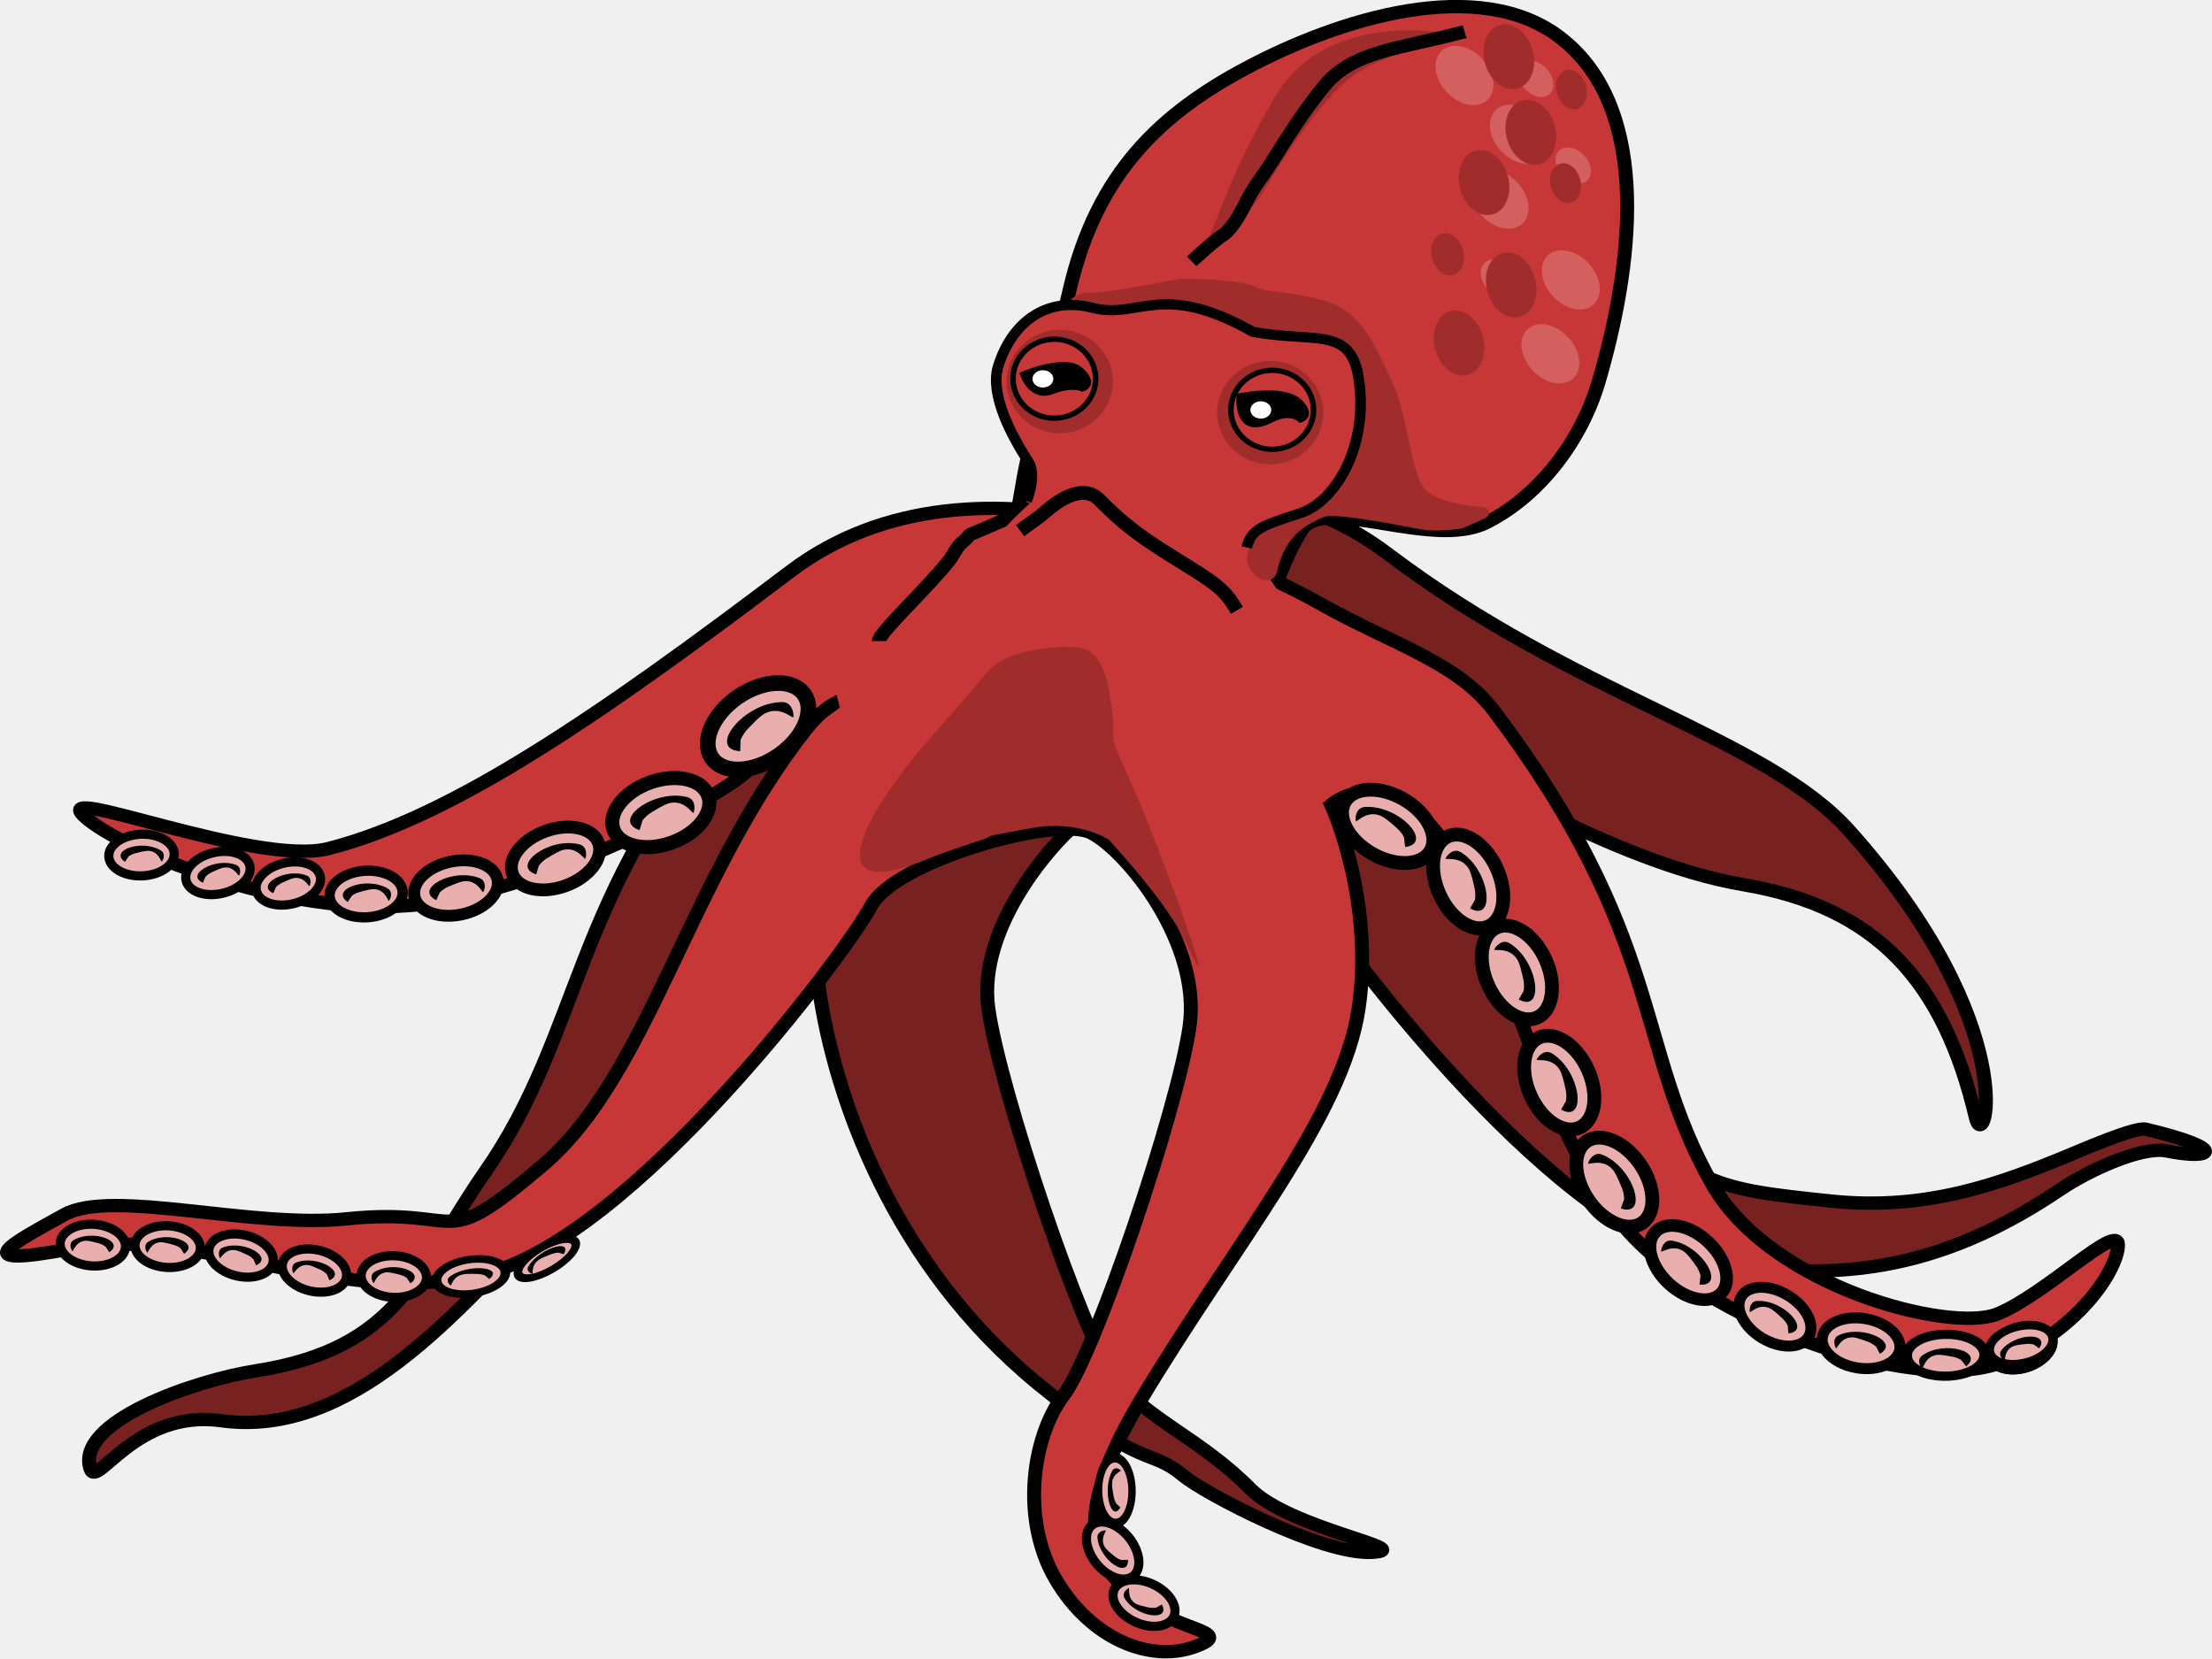
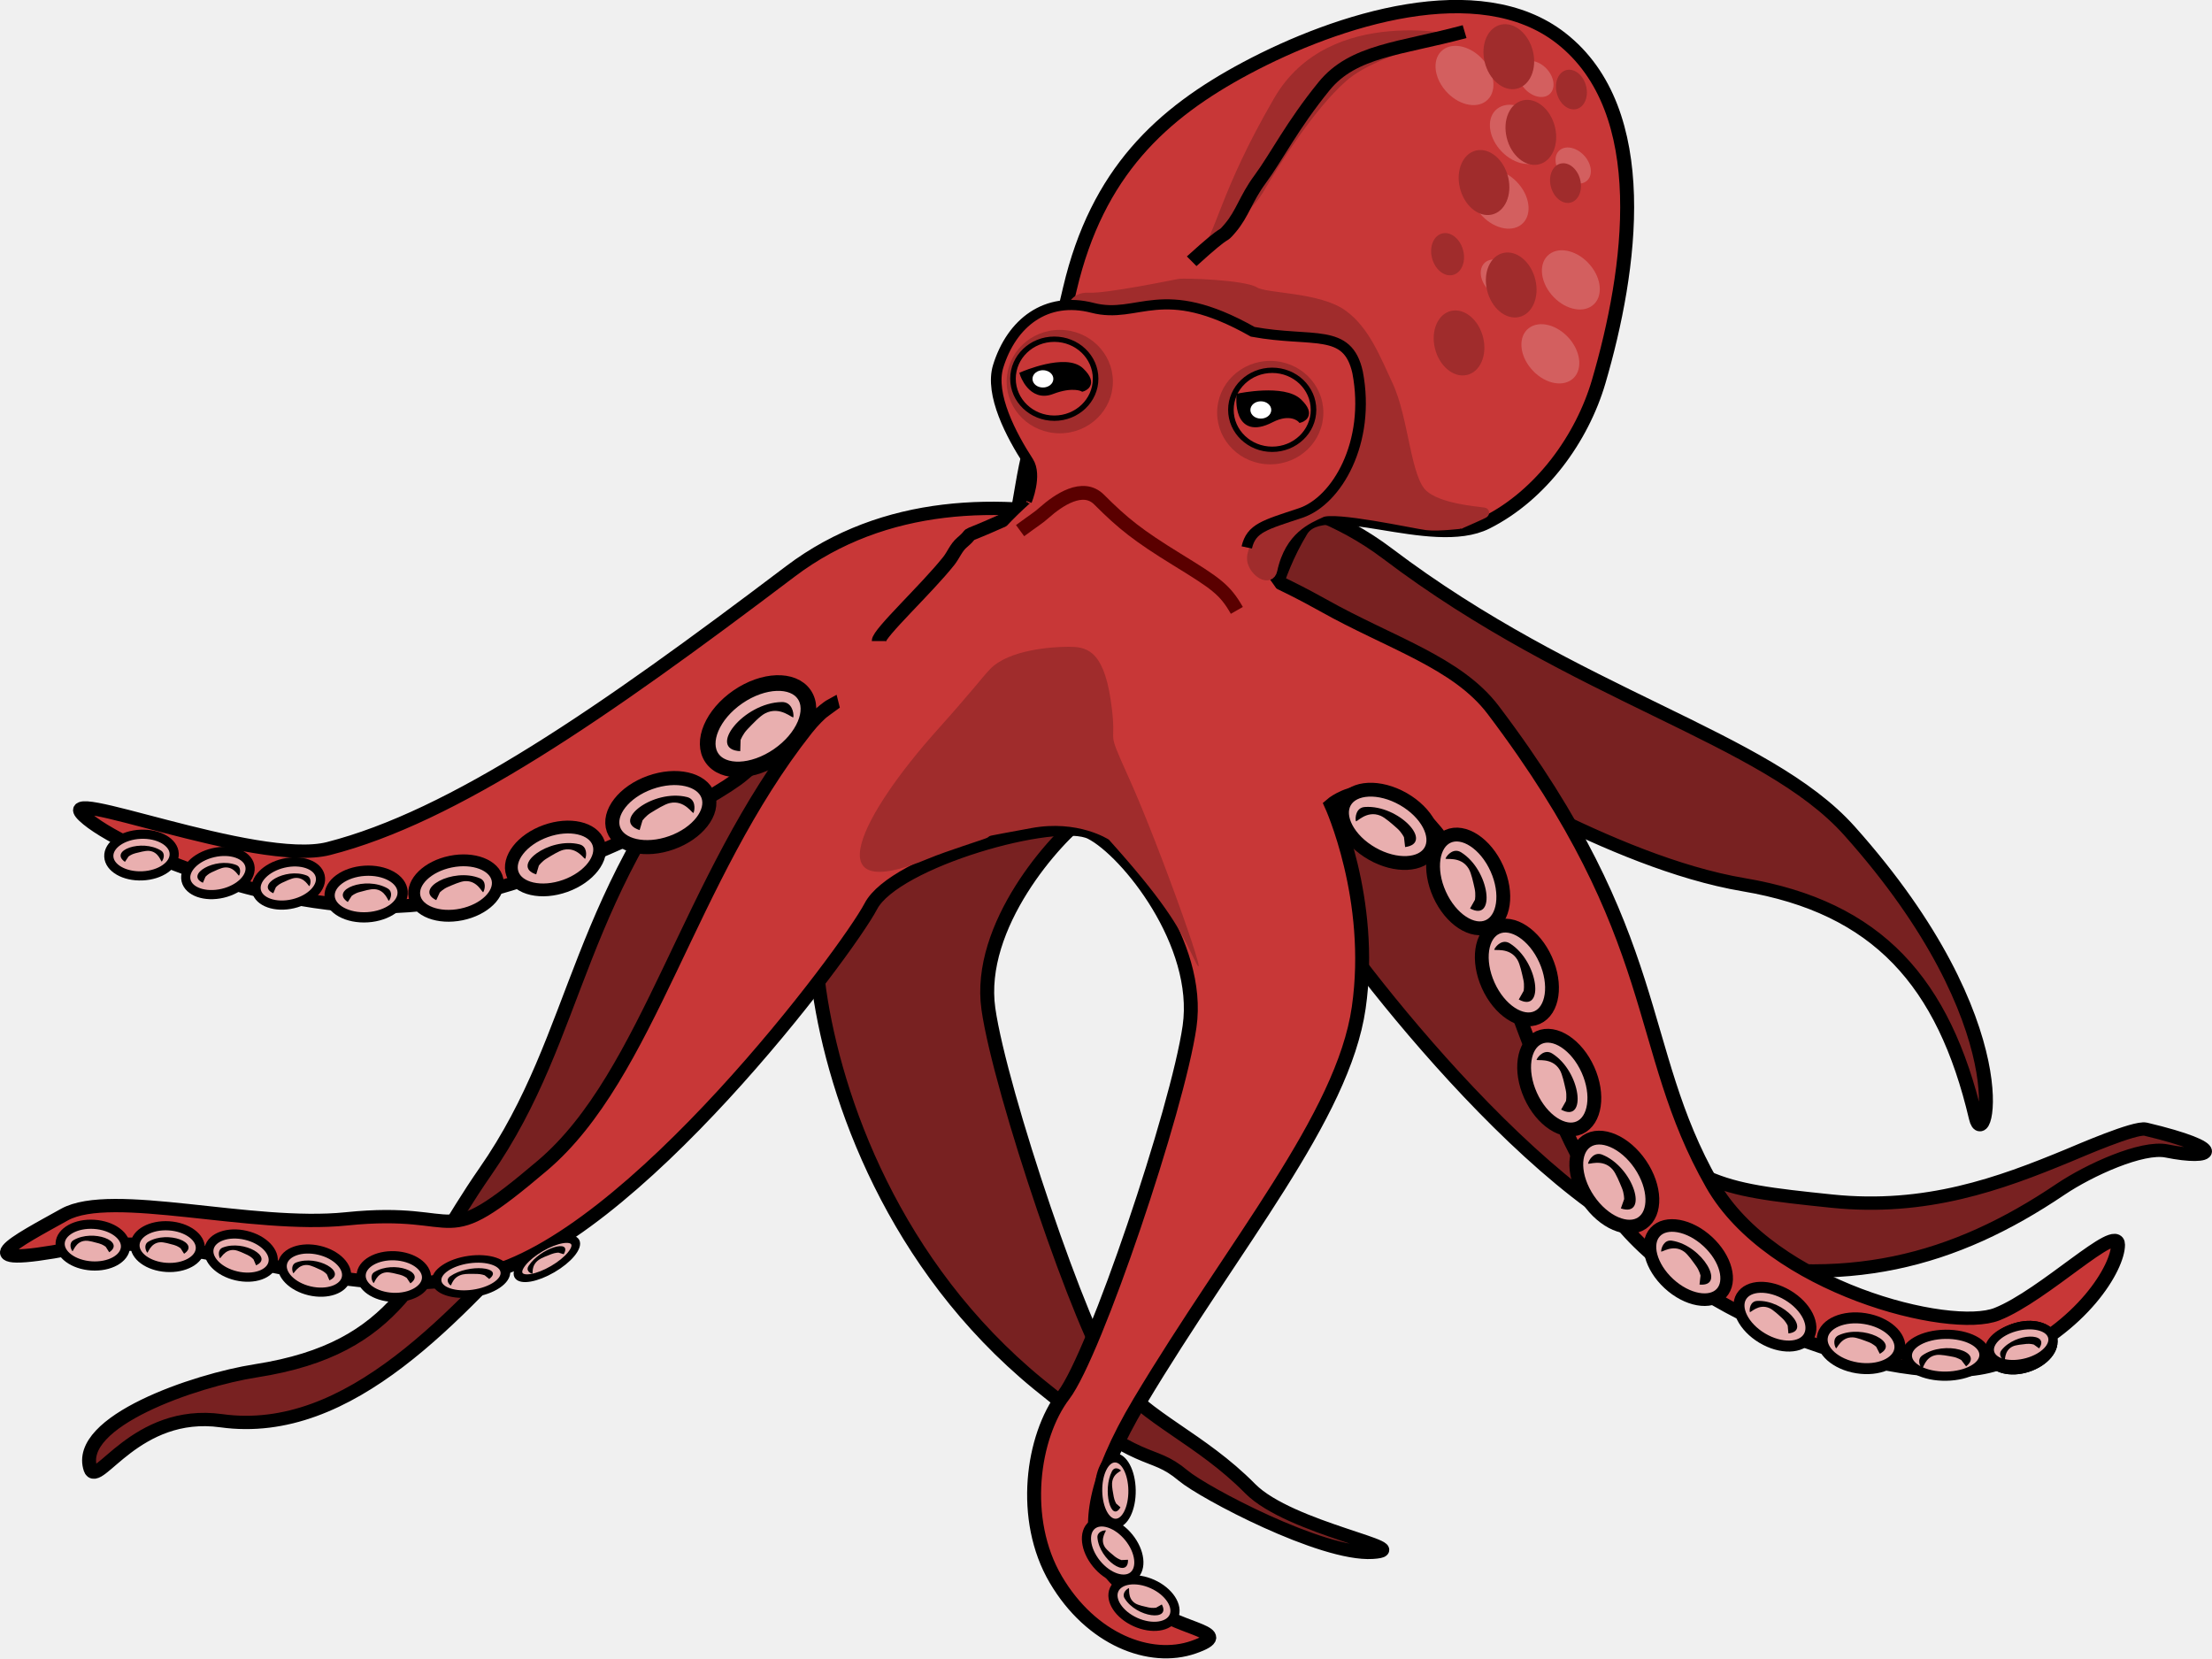
<svg xmlns="http://www.w3.org/2000/svg" id="svg2" viewBox="0 0 640.08 479.93" version="1.1">
  <g id="layer2" transform="translate(161.62 -1526.9)">
    <g id="g4807">
      <g id="g4962">
        <g id="g4649">
          <g id="g4143" transform="matrix(.40338 0 0 .38564 -96.429 1232.9)">
            <path id="path3982-5" d="m809.98 1274.5s-43.679-50.174-17.027-17.623c88.931 108.61 112.89 259.65 189.09 327.38 76.201 67.734 82.554 69.871 170.24 79.365 67.864 7.348 120.85-13.014 169.84-34.209 7.636-3.304 47.845-21.648 55.446-19.757 60.078 14.95 48.478 23.426 15.121 16.348-17.623-3.74-55.489 14.195-76.211 28.809-76.22 53.752-153.81 76.2-261.06 50.8s-262.47-242.71-279.4-276.58c-16.933-33.867-135.47-71.967-158.05-55.034-22.578 16.934-79.023 83.256-70.556 145.35 8.467 62.089 67.734 245.53 90.312 276.58 22.578 31.045 61.889 45.725 97.443 83.41 28.482 30.189 120.78 45.643 87.813 47.807-36.224 2.377-121.12-44.668-135.7-57.443-24.65-21.602-26.432-2.225-104.14-68.873-103.63-88.876-145.79-213.75-157.08-295.59-11.289-81.845 33.725-152.4 33.725-152.4s-36.689-33.867-79.023 25.4-84.525 222.96-149.44 296.34c-64.912 73.378-141.82 167.26-234.19 153.83-61.253-8.904-89.11 50.958-93.819 36.239-11.386-35.596 74.868-66.551 118.65-73.696 104.37-17.032 115.61-75.867 164.46-149.27 70.06-105.29 62.263-208.72 177.03-345.88 40.409-48.292 42.015-56.327 87.998-92.532 43.734-34.434 246.95-132.65 382.41-25.4 135.47 107.25 270.97 137.41 331.19 207.88 125.18 146.5 97.256 244.4 90.737 215.46-22.952-101.92-70.556-158.05-166.51-174.98-95.956-16.934-208.47-94.223-231.42-101.6-32.556-10.462-13.33 5.076-30.325-22.514-5.29-8.587-17.56-27.596-17.56-27.596z" style="stroke:#000000;stroke-width:10;fill:#782121" />
            <path id="path3914" d="m560.48 1251.9c-4.163-41.825 4.607-84.092 11.289-125.59 5.913-36.722 17.073-72.405 25.4-108.66 2.956-12.87 4.699-20.72 8.721-38.643 19.638-87.512 65.789-131.67 126.4-165.5 66.049-36.864 167.13-70.308 225.8-22.561 67.004 54.534 50.44 174.56 27.136 257.75-11.963 42.707-41.365 85.23-80.642 105.83-39.263 20.592-116.93-21.508-132.86 6.17-20.341 35.334-22.589 63.799-30.732 84.212-32.79 82.206-29.72 80.128-60.466 107.36-18.315 16.223-44.698 35.998-67.834 28.039-18.923-6.509-21.801-33.796-29.634-52.211-10.369-24.378-19.954-49.839-22.578-76.2z" style="stroke:#000000;stroke-width:10;fill:#c83737" />
            <path id="path3982" d="m435.22 1291.3s-8.266 4.642-18.453 18.128c-84.611 112.01-112.89 259.65-189.09 327.38-76.2 67.734-53.141 30.653-140.83 40.147-67.864 7.347-168.42-22.92-202.29-3.165-33.867 19.756-75.191 41.445 5.644 25.4 91.482-18.158 186.27 45.156 293.51 19.756 107.25-25.4 262.47-242.71 279.4-276.58 16.933-33.867 133.13-68.298 158.05-55.034 25.782 13.729 79.165 83.113 70.556 145.35-8.587 62.073-67.734 245.53-90.312 276.58-22.578 31.045-31.045 93.134-5.644 138.29s67.734 62.089 98.778 50.8c31.045-11.289-9.394-12.641-29.149-29.575-19.756-16.933-77.127-36.08-9.394-154.61 67.734-118.53 145.79-213.75 157.08-295.59 11.289-81.845-19.756-152.4-19.756-152.4s36.689-33.867 79.023 25.4 70.556 222.96 135.47 296.34c64.912 73.378 211.67 121.36 268.11 95.956 56.445-25.4 81.845-70.556 81.845-87.49 0-16.933-52.855 37.917-86.722 52.028s-162.2-19.951-204.37-97.384c-56.445-103.66-33.065-184.3-157.08-355.86-25.826-35.728-73.946-50.34-121.92-78.563-47.978-28.222-246.95-132.65-382.41-25.4-135.47 107.25-241.64 183.93-331.19 207.88-51.802 13.854-200.8-49.832-175.4-24.432s155.22 81.845 251.18 64.912c95.956-16.934 203.13-79.375 221.02-95.534 49.021-44.26 13.33 5.076 30.325-22.514 5.289-8.587 34.025-30.196 34.025-30.196z" style="stroke:#000000;stroke-width:10;fill:#c83737" />
            <path id="path3986" d="m468.75 1243.4c0-5.941 34.486-39.311 50.257-60.137 3.347-4.42 5.258-10.033 9.394-13.726 13.857-12.372-11.337 3.213 49.247-26.085" style="stroke:#000000;stroke-width:10;fill:#c83737" />
            <path id="path3988" d="m776.04 1253.5c0 36.239-111.85 88.195-148.87 88.195-37.019 0-98.073-91.467-98.073-127.71 0-36.239 77.988-112.18 115.01-112.18 37.019 0 131.94 115.46 131.94 151.7z" style="fill:#c83737" />
            <path id="path4569" style="stroke:#a02c2c;stroke-width:3;fill:#a02c2c" d="m309.91 90.815s0.153-4.902 5.209-4.596c5.055 0.306 24.358-3.677 26.043-3.983 1.685-0.306 18.69 0.306 21.907 2.298 3.217 1.992 18.335 1.456 25.43 6.587 6.497 4.698 9.593 12.974 13.022 20.222 4.772 10.087 5.055 27.269 10.264 31.864 4.605 4.063 14.962 4.785 17.614 5.182 0.347 0.052-7.203 3.279-7.043 3.243 1.379-0.306-5.821 0.766-9.498 0.306-3.677-0.46-26.503-5.515-30.486-3.677s-11.678 4.857-14.247 16.698c-0.721 3.324-4.902 0.613-5.668-2.451-0.766-3.064 2.757-6.434 2.145-8.579-0.876-3.065 18.69-21.141 19.762-29.26 1.072-8.119-0.613-18.996-10.724-21.907-10.111-2.911-52.392-8.885-52.392-8.885l-11.34-2.755z" transform="matrix(2.479 0 0 2.5931 -161.6 762.3)" />
            <path id="path4567" style="stroke:#000000;stroke-width:7.606;fill:#c83737" d="m574.86 1138.3s7.598-19.278 1.147-29.669c-11.932-19.216-27.83-50.305-21.556-71.454 9.668-32.584 34.373-52.808 67.672-43.82 33.299 8.989 49.223-20.921 114.94 17.977 43.246 8.295 67.978-3.434 75.192 30.337 9.668 52.808-15.038 96.628-40.818 105.62-25.78 8.989-35.447 11.236-38.67 25.842" />
            <path id="path4053" style="fill:#a02c2c" d="m1073.9 280.27c0 21.432-17.058 38.806-38.1 38.806s-38.1-17.374-38.1-38.806 17.058-38.806 38.1-38.806 38.1 17.374 38.1 38.806z" transform="translate(-286.19 791.71)" />
            <path id="path3948" style="stroke:#000000;stroke-width:4;fill:#c83737" d="m1086.6 272.51c0 16.366-13.267 29.634-29.634 29.634-16.366 0-29.634-13.267-29.634-29.634 0-16.366 13.267-29.634 29.634-29.634 16.366 0 29.634 13.267 29.634 29.634z" transform="translate(-305.95 797.35)" />
            <path id="path3950" d="m727.37 1059.5s31.93-6.985 42.906 3.991 0.998 13.969 0.998 13.969-6.761-7.643-20.954 0c-25.943 13.969-22.95-17.961-22.95-17.961z" style="stroke:#000000;stroke-width:4;fill:#000000" />
            <path id="path3952" style="stroke:#ffffff;stroke-width:4;fill:#ffffff" d="m1055.7 259.93c0 2.48-2.457 4.49-5.488 4.49s-5.488-2.01-5.488-4.49c0-2.48 2.457-4.49 5.488-4.49s5.488 2.01 5.488 4.49z" transform="translate(-307.36 810.05)" />
            <path id="path4053-1" style="fill:#a02c2c" d="m1073.9 280.27c0 21.432-17.058 38.806-38.1 38.806s-38.1-17.374-38.1-38.806 17.058-38.806 38.1-38.806 38.1 17.374 38.1 38.806z" transform="translate(-437.18 768.43)" />
            <path id="path3948-2" style="stroke:#000000;stroke-width:4;fill:#c83737" d="m1086.6 272.51c0 16.366-13.267 29.634-29.634 29.634-16.366 0-29.634-13.267-29.634-29.634 0-16.366 13.267-29.634 29.634-29.634 16.366 0 29.634 13.267 29.634 29.634z" transform="translate(-462.27 774.02)" />
            <path id="path3950-4" d="m572.05 1043.2s30.932-13.969 41.908-2.993 0.998 13.969 0.998 13.969-6.985-3.991-21.952 1.996-20.954-12.972-20.954-12.972z" style="stroke:#000000;stroke-width:4;fill:#000000" />
            <path id="path3952-5" style="stroke:#ffffff;stroke-width:4;fill:#ffffff" d="m1055.7 259.93c0 2.48-2.457 4.49-5.488 4.49s-5.488-2.01-5.488-4.49c0-2.48 2.457-4.49 5.488-4.49s5.488 2.01 5.488 4.49z" transform="translate(-463.68 786.72)" />
            <path id="path4035" d="m697.22 954.45s37.138-29.647 47.116-47.608c9.978-17.961 35.921-61.864 59.869-83.816s83.916-33.483 83.916-33.483-95.748-25.459-135.66 46.384c-39.912 71.842-41.036 101.33-54.793 118.06-1.559 1.895-0.448 0.468-0.448 0.468z" style="fill:#a02c2c" />
            <path id="path3978" d="m693.24 958.41c29.101-27.703 19.835-15.289 27.739-25.024 8.833-10.88 11.041-21.904 21.363-36.528 11.974-16.963 22.839-40.198 45.899-69.847 20.954-26.941 54.88-27.939 100.78-40.91" style="stroke:#000000;stroke-width:10;fill:none" />
            <path id="path4033" d="m633.83 1392.4s-21.909-15.226-55.749-8.643c-37.304 7.257-27.466 5.056-31.677 7.314-2.021 1.083-29.042 9.868-41.888 15.503-82.779 36.311-47.836-33.359 6.333-96.599 26.002-30.356 32.442-39.776 37.875-45.633 13.367-14.409 44.004-16.65 55.978-16.65s24.987 1.189 30.46 40.013c5.544 39.328-5.133 16.246 13.285 58.959 22.308 51.736 63.307 173.03 45.434 132.91-10.137-22.752-21.874-42.691-60.05-87.175z" style="fill:#a02c2c" />
            <g id="g4091" style="fill:#d35f5f">
              <path id="path4075" style="fill:#d35f5f" d="m246.11 647.63c0 9.812-11.058 17.765-24.698 17.765s-24.698-7.954-24.698-17.765c0-9.812 11.058-17.765 24.698-17.765s24.698 7.954 24.698 17.765z" transform="matrix(.38294 .47505 -.47505 .38294 1163 468.41)" />
              <path id="path4077" style="fill:#d35f5f" d="m246.11 647.63c0 9.812-11.058 17.765-24.698 17.765s-24.698-7.954-24.698-17.765c0-9.812 11.058-17.765 24.698-17.765s24.698 7.954 24.698 17.765z" transform="matrix(.38294 .47505 -.47505 .38294 1189.8 533.41)" />
              <path id="path4079" style="fill:#d35f5f" d="m246.11 647.63c0 9.812-11.058 17.765-24.698 17.765s-24.698-7.954-24.698-17.765c0-9.812 11.058-17.765 24.698-17.765s24.698 7.954 24.698 17.765z" transform="matrix(.62759 .77855 -.77855 .62759 1293.2 284.37)" />
              <path id="path4081" style="fill:#d35f5f" d="m246.11 647.63c0 9.812-11.058 17.765-24.698 17.765s-24.698-7.954-24.698-17.765c0-9.812 11.058-17.765 24.698-17.765s24.698 7.954 24.698 17.765z" transform="matrix(.62759 .77855 -.77855 .62759 1254.2 240.18)" />
              <path id="path4083" style="fill:#d35f5f" d="m246.11 647.63c0 9.812-11.058 17.765-24.698 17.765s-24.698-7.954-24.698-17.765c0-9.812 11.058-17.765 24.698-17.765s24.698 7.954 24.698 17.765z" transform="matrix(.62759 .77855 -.77855 .62759 1330.5 393.56)" />
              <path id="path4085" style="fill:#d35f5f" d="m246.11 647.63c0 9.812-11.058 17.765-24.698 17.765s-24.698-7.954-24.698-17.765c0-9.812 11.058-17.765 24.698-17.765s24.698 7.954 24.698 17.765z" transform="matrix(.62759 .77855 -.77855 .62759 1315.8 449.03)" />
              <path id="path4087" style="fill:#d35f5f" d="m246.11 647.63c0 9.812-11.058 17.765-24.698 17.765s-24.698-7.954-24.698-17.765c0-9.812 11.058-17.765 24.698-17.765s24.698 7.954 24.698 17.765z" transform="matrix(.62759 .77855 -.77855 .62759 1279.4 332.9)" />
              <path id="path4089" style="fill:#d35f5f" d="m246.11 647.63c0 9.812-11.058 17.765-24.698 17.765s-24.698-7.954-24.698-17.765c0-9.812 11.058-17.765 24.698-17.765s24.698 7.954 24.698 17.765z" transform="matrix(.40741 .5054 -.5054 .40741 1151.2 595.77)" />
            </g>
            <g id="g4091-7" style="fill:#a02c2c" transform="matrix(.89977 .43636 -.43636 .89977 478.28 -319.91)">
              <path id="path4075-1" style="fill:#a02c2c" d="m246.11 647.63c0 9.812-11.058 17.765-24.698 17.765s-24.698-7.954-24.698-17.765c0-9.812 11.058-17.765 24.698-17.765s24.698 7.954 24.698 17.765z" transform="matrix(.38294 .47505 -.47505 .38294 1163 468.41)" />
              <path id="path4077-1" style="fill:#a02c2c" d="m246.11 647.63c0 9.812-11.058 17.765-24.698 17.765s-24.698-7.954-24.698-17.765c0-9.812 11.058-17.765 24.698-17.765s24.698 7.954 24.698 17.765z" transform="matrix(.38294 .47505 -.47505 .38294 1189.8 533.41)" />
              <path id="path4079-5" style="fill:#a02c2c" d="m246.11 647.63c0 9.812-11.058 17.765-24.698 17.765s-24.698-7.954-24.698-17.765c0-9.812 11.058-17.765 24.698-17.765s24.698 7.954 24.698 17.765z" transform="matrix(.62759 .77855 -.77855 .62759 1293.2 284.37)" />
              <path id="path4081-2" style="fill:#a02c2c" d="m246.11 647.63c0 9.812-11.058 17.765-24.698 17.765s-24.698-7.954-24.698-17.765c0-9.812 11.058-17.765 24.698-17.765s24.698 7.954 24.698 17.765z" transform="matrix(.62759 .77855 -.77855 .62759 1254.2 240.18)" />
              <path id="path4083-7" style="fill:#a02c2c" d="m246.11 647.63c0 9.812-11.058 17.765-24.698 17.765s-24.698-7.954-24.698-17.765c0-9.812 11.058-17.765 24.698-17.765s24.698 7.954 24.698 17.765z" transform="matrix(.62759 .77855 -.77855 .62759 1330.5 393.56)" />
              <path id="path4085-6" style="fill:#a02c2c" d="m246.11 647.63c0 9.812-11.058 17.765-24.698 17.765s-24.698-7.954-24.698-17.765c0-9.812 11.058-17.765 24.698-17.765s24.698 7.954 24.698 17.765z" transform="matrix(.62759 .77855 -.77855 .62759 1315.8 449.03)" />
              <path id="path4087-1" style="fill:#a02c2c" d="m246.11 647.63c0 9.812-11.058 17.765-24.698 17.765s-24.698-7.954-24.698-17.765c0-9.812 11.058-17.765 24.698-17.765s24.698 7.954 24.698 17.765z" transform="matrix(.62759 .77855 -.77855 .62759 1279.4 332.9)" />
              <path id="path4089-4" style="fill:#a02c2c" d="m246.11 647.63c0 9.812-11.058 17.765-24.698 17.765s-24.698-7.954-24.698-17.765c0-9.812 11.058-17.765 24.698-17.765s24.698 7.954 24.698 17.765z" transform="matrix(.40741 .5054 -.5054 .40741 1151.2 595.77)" />
            </g>
          </g>
          <g id="g4265">
            <g id="g4207" transform="translate(3.6767 3.0639)">
              <path id="path4184" style="stroke:#000000;stroke-width:4;fill:#e9afaf" d="m430.27 252.01c0 7.897-4.074 14.299-9.099 14.299s-9.099-6.402-9.099-14.299c0-7.897 4.074-14.299 9.099-14.299s9.099 6.402 9.099 14.299z" transform="matrix(.91193 -.41034 .41034 .91193 -227.94 1721.9)" />
              <path id="path4205" style="fill:#000000" d="m423.12 257.32s0.293-1.593-0.083-3.256c-0.406-1.795-0.943-4.455-1.73-5.765-2.302-3.831-6.935-2.42-6.688-2.967 0.483-1.067 2.37-3.092 4.492-1.77 8.35 5.204 10.162 20.355 2.6 16.249" transform="translate(-161.62 1526.9)" />
            </g>
            <g id="g4229" transform="matrix(.80794 -.58926 .58926 .80794 -1018 481.72)">
              <path id="path4231" style="stroke:#000000;stroke-width:4;fill:#e9afaf" d="m430.27 252.01c0 7.897-4.074 14.299-9.099 14.299s-9.099-6.402-9.099-14.299c0-7.897 4.074-14.299 9.099-14.299s9.099 6.402 9.099 14.299z" transform="matrix(.91193 -.41034 .41034 .91193 -227.94 1721.9)" />
              <path id="path4233" style="fill:#000000" d="m423.12 257.32s0.293-1.593-0.083-3.256c-0.406-1.795-0.943-4.455-1.73-5.765-2.302-3.831-6.935-2.42-6.688-2.967 0.483-1.067 2.37-3.092 4.492-1.77 8.35 5.204 10.162 20.355 2.6 16.249" transform="translate(-161.62 1526.9)" />
            </g>
            <g id="g4211" transform="translate(17.771 29.413)">
              <path id="path4213" style="stroke:#000000;stroke-width:4;fill:#e9afaf" d="m430.27 252.01c0 7.897-4.074 14.299-9.099 14.299s-9.099-6.402-9.099-14.299c0-7.897 4.074-14.299 9.099-14.299s9.099 6.402 9.099 14.299z" transform="matrix(.91193 -.41034 .41034 .91193 -227.94 1721.9)" />
              <path id="path4215" style="fill:#000000" d="m423.12 257.32s0.293-1.593-0.083-3.256c-0.406-1.795-0.943-4.455-1.73-5.765-2.302-3.831-6.935-2.42-6.688-2.967 0.483-1.067 2.37-3.092 4.492-1.77 8.35 5.204 10.162 20.355 2.6 16.249" transform="translate(-161.62 1526.9)" />
            </g>
            <g id="g4217" transform="translate(30.026 61.278)">
              <path id="path4219" style="stroke:#000000;stroke-width:4;fill:#e9afaf" d="m430.27 252.01c0 7.897-4.074 14.299-9.099 14.299s-9.099-6.402-9.099-14.299c0-7.897 4.074-14.299 9.099-14.299s9.099 6.402 9.099 14.299z" transform="matrix(.91193 -.41034 .41034 .91193 -227.94 1721.9)" />
              <path id="path4221" style="fill:#000000" d="m423.12 257.32s0.293-1.593-0.083-3.256c-0.406-1.795-0.943-4.455-1.73-5.765-2.302-3.831-6.935-2.42-6.688-2.967 0.483-1.067 2.37-3.092 4.492-1.77 8.35 5.204 10.162 20.355 2.6 16.249" transform="translate(-161.62 1526.9)" />
            </g>
            <g id="g4223" transform="matrix(.98493 -.17296 .17296 .98493 -257.8 161.78)">
              <path id="path4225" style="stroke:#000000;stroke-width:4;fill:#e9afaf" d="m430.27 252.01c0 7.897-4.074 14.299-9.099 14.299s-9.099-6.402-9.099-14.299c0-7.897 4.074-14.299 9.099-14.299s9.099 6.402 9.099 14.299z" transform="matrix(.91193 -.41034 .41034 .91193 -227.94 1721.9)" />
              <path id="path4227" style="fill:#000000" d="m423.12 257.32s0.293-1.593-0.083-3.256c-0.406-1.795-0.943-4.455-1.73-5.765-2.302-3.831-6.935-2.42-6.688-2.967 0.483-1.067 2.37-3.092 4.492-1.77 8.35 5.204 10.162 20.355 2.6 16.249" transform="translate(-161.62 1526.9)" />
            </g>
            <g id="g4235" transform="matrix(.83841 -.35656 .35656 .83841 -524.97 493.35)">
              <path id="path4237" style="stroke:#000000;stroke-width:4;fill:#e9afaf" d="m430.27 252.01c0 7.897-4.074 14.299-9.099 14.299s-9.099-6.402-9.099-14.299c0-7.897 4.074-14.299 9.099-14.299s9.099 6.402 9.099 14.299z" transform="matrix(.91193 -.41034 .41034 .91193 -227.94 1721.9)" />
              <path id="path4239" style="fill:#000000" d="m423.12 257.32s0.293-1.593-0.083-3.256c-0.406-1.795-0.943-4.455-1.73-5.765-2.302-3.831-6.935-2.42-6.688-2.967 0.483-1.067 2.37-3.092 4.492-1.77 8.35 5.204 10.162 20.355 2.6 16.249" transform="translate(-161.62 1526.9)" />
            </g>
            <g id="g4241" transform="matrix(.65131 -.45254 .45254 .65131 -622.07 866.75)">
              <path id="path4243" style="stroke:#000000;stroke-width:4;fill:#e9afaf" d="m430.27 252.01c0 7.897-4.074 14.299-9.099 14.299s-9.099-6.402-9.099-14.299c0-7.897 4.074-14.299 9.099-14.299s9.099 6.402 9.099 14.299z" transform="matrix(.91193 -.41034 .41034 .91193 -227.94 1721.9)" />
              <path id="path4245" style="fill:#000000" d="m423.12 257.32s0.293-1.593-0.083-3.256c-0.406-1.795-0.943-4.455-1.73-5.765-2.302-3.831-6.935-2.42-6.688-2.967 0.483-1.067 2.37-3.092 4.492-1.77 8.35 5.204 10.162 20.355 2.6 16.249" transform="translate(-161.62 1526.9)" />
            </g>
            <g id="g4247" transform="matrix(.43597 -.66251 .66251 .43597 -914.78 1312)">
              <path id="path4249" style="stroke:#000000;stroke-width:4;fill:#e9afaf" d="m430.27 252.01c0 7.897-4.074 14.299-9.099 14.299s-9.099-6.402-9.099-14.299c0-7.897 4.074-14.299 9.099-14.299s9.099 6.402 9.099 14.299z" transform="matrix(.91193 -.41034 .41034 .91193 -227.94 1721.9)" />
              <path id="path4251" style="fill:#000000" d="m423.12 257.32s0.293-1.593-0.083-3.256c-0.406-1.795-0.943-4.455-1.73-5.765-2.302-3.831-6.935-2.42-6.688-2.967 0.483-1.067 2.37-3.092 4.492-1.77 8.35 5.204 10.162 20.355 2.6 16.249" transform="translate(-161.62 1526.9)" />
            </g>
            <g id="g4253" transform="matrix(.3123 -.72901 .72901 .3123 -976.45 1553.9)">
              <path id="path4255" style="stroke:#000000;stroke-width:4;fill:#e9afaf" d="m430.27 252.01c0 7.897-4.074 14.299-9.099 14.299s-9.099-6.402-9.099-14.299c0-7.897 4.074-14.299 9.099-14.299s9.099 6.402 9.099 14.299z" transform="matrix(.76465 -.34724 .40767 .91308 -163.9 1694.4)" />
              <path id="path4257" style="fill:#000000" d="m423.12 257.32s0.293-1.593-0.083-3.256c-0.406-1.795-0.943-4.455-1.73-5.765-2.302-3.831-6.935-2.42-6.688-2.967 0.483-1.067 2.37-3.092 4.492-1.77 8.35 5.204 10.162 20.355 2.6 16.249" transform="translate(-161.62 1526.9)" />
            </g>
            <g id="g4259" transform="matrix(.073412 -.65818 .65818 .073412 -766.64 1957.1)">
              <g id="g4317">
                <path id="path4261" style="stroke:#000000;stroke-width:4;fill:#e9afaf" d="m430.27 252.01c0 7.897-4.074 14.299-9.099 14.299s-9.099-6.402-9.099-14.299c0-7.897 4.074-14.299 9.099-14.299s9.099 6.402 9.099 14.299z" transform="matrix(.91193 -.41034 .41034 .91193 -227.94 1721.9)" />
                <path id="path4263" style="fill:#000000" d="m423.12 257.32s0.293-1.593-0.083-3.256c-0.406-1.795-0.943-4.455-1.73-5.765-2.302-3.831-6.935-2.42-6.688-2.967 0.483-1.067 2.37-3.092 4.492-1.77 8.35 5.204 10.162 20.355 2.6 16.249" transform="translate(-161.62 1526.9)" />
              </g>
              <g id="g4321">
                <path id="path4323" style="stroke:#000000;stroke-width:4;fill:#e9afaf" d="m430.27 252.01c0 7.897-4.074 14.299-9.099 14.299s-9.099-6.402-9.099-14.299c0-7.897 4.074-14.299 9.099-14.299s9.099 6.402 9.099 14.299z" transform="matrix(.91193 -.41034 .41034 .91193 -227.94 1721.9)" />
                <path id="path4325" style="fill:#000000" d="m423.12 257.32s0.293-1.593-0.083-3.256c-0.406-1.795-0.943-4.455-1.73-5.765-2.302-3.831-6.935-2.42-6.688-2.967 0.483-1.067 2.37-3.092 4.492-1.77 8.35 5.204 10.162 20.355 2.6 16.249" transform="translate(-161.62 1526.9)" />
                <g id="g4331">
                  <path id="path4327" style="stroke:#000000;stroke-width:4;fill:#e9afaf" d="m430.27 252.01c0 7.897-4.074 14.299-9.099 14.299s-9.099-6.402-9.099-14.299c0-7.897 4.074-14.299 9.099-14.299s9.099 6.402 9.099 14.299z" transform="matrix(.78627 -.39632 .36984 .91645 -163.52 1714.7)" />
                  <path id="path4329" style="fill:#000000" d="m423.12 257.32s0.293-1.593-0.083-3.256c-0.406-1.795-0.943-4.455-1.73-5.765-2.302-3.831-6.935-2.42-6.688-2.967 0.483-1.067 2.37-3.092 4.492-1.77 8.35 5.204 10.162 20.355 2.6 16.249" transform="translate(-161.62 1526.9)" />
                </g>
              </g>
            </g>
          </g>
          <g id="g4366" transform="matrix(.99362 .11276 .11276 -.99362 -300.32 3835.9)">
            <g id="g4363">
              <path id="path4327-2" style="stroke:#000000;stroke-width:4;fill:#e9afaf" d="m430.27 252.01c0 7.897-4.074 14.299-9.099 14.299s-9.099-6.402-9.099-14.299c0-7.897 4.074-14.299 9.099-14.299s9.099 6.402 9.099 14.299z" transform="matrix(-.20313 -.63034 .63034 -.20313 185.38 2203)" />
            </g>
            <path id="path4329-2" d="m262.32 1885.4s-1.027-0.31-2.149-0.185c-1.211 0.135-3.002 0.293-3.921 0.715-2.69 1.234-2.102 4.387-2.444 4.184-0.667-0.396-1.861-1.787-0.835-3.087 4.038-5.114 14.143-5.194 10.885-0.518" style="fill:#000000" />
          </g>
          <g id="g4371" transform="matrix(.83828 .54524 .54524 -.83828 -1085 3415.8)">
            <g id="g4373">
              <path id="path4375" style="stroke:#000000;stroke-width:4;fill:#e9afaf" d="m430.27 252.01c0 7.897-4.074 14.299-9.099 14.299s-9.099-6.402-9.099-14.299c0-7.897 4.074-14.299 9.099-14.299s9.099 6.402 9.099 14.299z" transform="matrix(-.20313 -.63034 .63034 -.20313 185.38 2203)" />
            </g>
            <path id="path4377" style="fill:#000000" d="m262.32 1885.4s-1.027-0.31-2.149-0.185c-1.211 0.135-3.002 0.293-3.921 0.715-2.69 1.234-2.102 4.387-2.444 4.184-0.667-0.396-1.861-1.787-0.835-3.087 4.038-5.114 14.143-5.194 10.885-0.518" />
          </g>
          <g id="g4379" transform="matrix(.26104 .94579 .7602 -.32477 -1340.4 2326.2)">
            <g id="g4381">
              <path id="path4383" style="stroke:#000000;stroke-width:4;fill:#e9afaf" d="m430.27 252.01c0 7.897-4.074 14.299-9.099 14.299s-9.099-6.402-9.099-14.299c0-7.897 4.074-14.299 9.099-14.299s9.099 6.402 9.099 14.299z" transform="matrix(-.20313 -.63034 .63034 -.20313 185.38 2203)" />
            </g>
            <path id="path4385" d="m262.32 1885.4s-1.027-0.31-2.149-0.185c-1.211 0.135-3.002 0.293-3.921 0.715-2.69 1.234-2.102 4.387-2.444 4.184-0.667-0.396-1.861-1.787-0.835-3.087 4.038-5.114 14.143-5.194 10.885-0.518" style="fill:#000000" />
          </g>
          <g id="g4366-1" transform="matrix(.93012 .36726 -.36726 .93012 317.41 37.681)">
            <g id="g4363-6">
              <path id="path4327-2-8" style="stroke:#000000;stroke-width:4;fill:#e9afaf" d="m430.27 252.01c0 7.897-4.074 14.299-9.099 14.299s-9.099-6.402-9.099-14.299c0-7.897 4.074-14.299 9.099-14.299s9.099 6.402 9.099 14.299z" transform="matrix(-.20313 -.63034 .63034 -.20313 185.38 2203)" />
            </g>
            <path id="path4329-2-5" d="m262.32 1885.4s-1.027-0.31-2.149-0.185c-1.211 0.135-3.002 0.293-3.921 0.715-2.69 1.234-2.102 4.387-2.444 4.184-0.667-0.396-1.861-1.787-0.835-3.087 4.038-5.114 14.143-5.194 10.885-0.518" style="fill:#000000" />
          </g>
          <g id="g4414" transform="matrix(.85695 .5154 -.5154 .85695 658.67 140.41)">
            <g id="g4416">
              <path id="path4418" style="stroke:#000000;stroke-width:4;fill:#e9afaf" d="m430.27 252.01c0 7.897-4.074 14.299-9.099 14.299s-9.099-6.402-9.099-14.299c0-7.897 4.074-14.299 9.099-14.299s9.099 6.402 9.099 14.299z" transform="matrix(-.20313 -.63034 .63034 -.20313 185.38 2203)" />
            </g>
            <path id="path4420" style="fill:#000000" d="m262.32 1885.4s-1.027-0.31-2.149-0.185c-1.211 0.135-3.002 0.293-3.921 0.715-2.69 1.234-2.102 4.387-2.444 4.184-0.667-0.396-1.861-1.787-0.835-3.087 4.038-5.114 14.143-5.194 10.885-0.518" />
          </g>
          <g id="g4422" transform="matrix(.93012 .36726 -.36726 .93012 339.07 38.114)">
            <g id="g4424">
              <path id="path4426" style="stroke:#000000;stroke-width:4;fill:#e9afaf" d="m430.27 252.01c0 7.897-4.074 14.299-9.099 14.299s-9.099-6.402-9.099-14.299c0-7.897 4.074-14.299 9.099-14.299s9.099 6.402 9.099 14.299z" transform="matrix(-.20313 -.63034 .63034 -.20313 185.38 2203)" />
            </g>
            <path id="path4428" d="m262.32 1885.4s-1.027-0.31-2.149-0.185c-1.211 0.135-3.002 0.293-3.921 0.715-2.69 1.234-2.102 4.387-2.444 4.184-0.667-0.396-1.861-1.787-0.835-3.087 4.038-5.114 14.143-5.194 10.885-0.518" style="fill:#000000" />
          </g>
          <g id="g4430" transform="matrix(.85695 .5154 -.5154 .85695 679.9 144.75)">
            <g id="g4432">
              <path id="path4434" style="stroke:#000000;stroke-width:4;fill:#e9afaf" d="m430.27 252.01c0 7.897-4.074 14.299-9.099 14.299s-9.099-6.402-9.099-14.299c0-7.897 4.074-14.299 9.099-14.299s9.099 6.402 9.099 14.299z" transform="matrix(-.20313 -.63034 .63034 -.20313 185.38 2203)" />
            </g>
            <path id="path4436" d="m262.32 1885.4s-1.027-0.31-2.149-0.185c-1.211 0.135-3.002 0.293-3.921 0.715-2.69 1.234-2.102 4.387-2.444 4.184-0.667-0.396-1.861-1.787-0.835-3.087 4.038-5.114 14.143-5.194 10.885-0.518" style="fill:#000000" />
          </g>
          <g id="g4438" transform="matrix(.93758 .34777 -.34777 .93758 365.82 37.75)">
            <g id="g4440">
              <path id="path4442" style="stroke:#000000;stroke-width:4;fill:#e9afaf" d="m430.27 252.01c0 7.897-4.074 14.299-9.099 14.299s-9.099-6.402-9.099-14.299c0-7.897 4.074-14.299 9.099-14.299s9.099 6.402 9.099 14.299z" transform="matrix(-.20313 -.63034 .63034 -.20313 185.38 2203)" />
            </g>
            <path id="path4444" style="fill:#000000" d="m262.32 1885.4s-1.027-0.31-2.149-0.185c-1.211 0.135-3.002 0.293-3.921 0.715-2.69 1.234-2.102 4.387-2.444 4.184-0.667-0.396-1.861-1.787-0.835-3.087 4.038-5.114 14.143-5.194 10.885-0.518" />
          </g>
          <g id="g4446" transform="matrix(1.029 .11019 -.23228 .81922 146.64 322.46)">
            <g id="g4448">
              <path id="path4450" style="stroke:#000000;stroke-width:4;fill:#e9afaf" d="m430.27 252.01c0 7.897-4.074 14.299-9.099 14.299s-9.099-6.402-9.099-14.299c0-7.897 4.074-14.299 9.099-14.299s9.099 6.402 9.099 14.299z" transform="matrix(-.20313 -.63034 .63034 -.20313 185.38 2203)" />
            </g>
            <path id="path4452" d="m262.32 1885.4s-1.027-0.31-2.149-0.185c-1.211 0.135-3.002 0.293-3.921 0.715-2.69 1.234-2.102 4.387-2.444 4.184-0.667-0.396-1.861-1.787-0.835-3.087 4.038-5.114 14.143-5.194 10.885-0.518" style="fill:#000000" />
          </g>
          <g id="g4454" transform="matrix(.93902 -.27336 .091293 .79956 -418.49 453.58)">
            <g id="g4456">
              <path id="path4458" style="stroke:#000000;stroke-width:4;fill:#e9afaf" d="m427.95 252.01c0 7.897-3.038 14.299-6.786 14.299s-6.786-6.402-6.786-14.299c0-7.897 3.038-14.299 6.786-14.299s6.786 6.402 6.786 14.299z" transform="matrix(-.20313 -.63034 .63034 -.20313 185.38 2203)" />
            </g>
            <path id="path4460" style="fill:#000000" d="m262.32 1885.4s-1.027-0.31-2.149-0.185c-1.211 0.135-3.002 0.293-3.921 0.715-2.69 1.234-2.102 4.387-2.444 4.184-0.667-0.396-1.861-1.787-0.835-3.087 4.038-5.114 14.143-5.194 10.885-0.518" />
          </g>
          <g id="g4366-1-7" transform="matrix(-1.1268 .6362 .6362 1.1268 -938.27 -506.21)">
            <g id="g4363-6-6">
              <path id="path4327-2-8-1" style="stroke:#000000;stroke-width:4;fill:#e9afaf" d="m430.27 252.01c0 7.897-4.074 14.299-9.099 14.299s-9.099-6.402-9.099-14.299c0-7.897 4.074-14.299 9.099-14.299s9.099 6.402 9.099 14.299z" transform="matrix(-.20313 -.63034 .63034 -.20313 185.38 2203)" />
            </g>
            <path id="path4329-2-5-8" d="m262.32 1885.4s-1.027-0.31-2.149-0.185c-1.211 0.135-3.002 0.293-3.921 0.715-2.69 1.234-2.102 4.387-2.444 4.184-0.667-0.396-1.861-1.787-0.835-3.087 4.038-5.114 14.143-5.194 10.885-0.518" style="fill:#000000" />
          </g>
          <g id="g4414-9" transform="matrix(-.85695 .5154 .5154 .85695 -828.73 32.742)">
            <g id="g4416-2">
              <path id="path4418-7" style="stroke:#000000;stroke-width:4;fill:#e9afaf" d="m430.27 252.01c0 7.897-4.074 14.299-9.099 14.299s-9.099-6.402-9.099-14.299c0-7.897 4.074-14.299 9.099-14.299s9.099 6.402 9.099 14.299z" transform="matrix(-.20313 -.63034 .63034 -.20313 185.38 2203)" />
            </g>
            <path id="path4420-9" style="fill:#000000" d="m262.32 1885.4s-1.027-0.31-2.149-0.185c-1.211 0.135-3.002 0.293-3.921 0.715-2.69 1.234-2.102 4.387-2.444 4.184-0.667-0.396-1.861-1.787-0.835-3.087 4.038-5.114 14.143-5.194 10.885-0.518" />
          </g>
          <g id="g4422-5" transform="matrix(-1.0395 .41044 .41044 1.0395 -561 -281.41)">
            <g id="g4424-4">
              <path id="path4426-3" style="stroke:#000000;stroke-width:4;fill:#e9afaf" d="m430.27 252.01c0 7.897-4.074 14.299-9.099 14.299s-9.099-6.402-9.099-14.299c0-7.897 4.074-14.299 9.099-14.299s9.099 6.402 9.099 14.299z" transform="matrix(-.20313 -.63034 .63034 -.20313 185.38 2203)" />
            </g>
            <path id="path4428-1" d="m262.32 1885.4s-1.027-0.31-2.149-0.185c-1.211 0.135-3.002 0.293-3.921 0.715-2.69 1.234-2.102 4.387-2.444 4.184-0.667-0.396-1.861-1.787-0.835-3.087 4.038-5.114 14.143-5.194 10.885-0.518" style="fill:#000000" />
          </g>
          <g id="g4430-2" transform="matrix(-.85695 .5154 .5154 .85695 -849.1 29.709)">
            <g id="g4432-3">
              <path id="path4434-3" style="stroke:#000000;stroke-width:4;fill:#e9afaf" d="m430.27 252.01c0 7.897-4.074 14.299-9.099 14.299s-9.099-6.402-9.099-14.299c0-7.897 4.074-14.299 9.099-14.299s9.099 6.402 9.099 14.299z" transform="matrix(-.20313 -.63034 .63034 -.20313 185.38 2203)" />
            </g>
            <path id="path4436-4" d="m262.32 1885.4s-1.027-0.31-2.149-0.185c-1.211 0.135-3.002 0.293-3.921 0.715-2.69 1.234-2.102 4.387-2.444 4.184-0.667-0.396-1.861-1.787-0.835-3.087 4.038-5.114 14.143-5.194 10.885-0.518" style="fill:#000000" />
          </g>
          <g id="g4438-1" transform="matrix(-.93758 .34777 .34777 .93758 -534.15 -84.219)">
            <g id="g4440-1">
              <path id="path4442-3" style="stroke:#000000;stroke-width:4;fill:#e9afaf" d="m430.27 252.01c0 7.897-4.074 14.299-9.099 14.299s-9.099-6.402-9.099-14.299c0-7.897 4.074-14.299 9.099-14.299s9.099 6.402 9.099 14.299z" transform="matrix(-.20313 -.63034 .63034 -.20313 185.38 2203)" />
            </g>
            <path id="path4444-8" style="fill:#000000" d="m262.32 1885.4s-1.027-0.31-2.149-0.185c-1.211 0.135-3.002 0.293-3.921 0.715-2.69 1.234-2.102 4.387-2.444 4.184-0.667-0.396-1.861-1.787-0.835-3.087 4.038-5.114 14.143-5.194 10.885-0.518" />
          </g>
          <g id="g4537" transform="matrix(-1.1081 .85148 .85148 1.1081 -1320.4 -535.19)">
            <g id="g4539">
              <path id="path4541" style="stroke:#000000;stroke-width:4;fill:#e9afaf" d="m430.27 252.01c0 7.897-4.074 14.299-9.099 14.299s-9.099-6.402-9.099-14.299c0-7.897 4.074-14.299 9.099-14.299s9.099 6.402 9.099 14.299z" transform="matrix(-.20313 -.63034 .63034 -.20313 185.38 2203)" />
            </g>
            <path id="path4543" style="fill:#000000" d="m262.32 1885.4s-1.027-0.31-2.149-0.185c-1.211 0.135-3.002 0.293-3.921 0.715-2.69 1.234-2.102 4.387-2.444 4.184-0.667-0.396-1.861-1.787-0.835-3.087 4.038-5.114 14.143-5.194 10.885-0.518" />
          </g>
          <g id="g4545" transform="matrix(-1.2177 .93573 .93573 1.2177 -1420.5 -777)">
            <g id="g4547">
              <path id="path4549" style="stroke:#000000;stroke-width:4;fill:#e9afaf" d="m430.27 252.01c0 7.897-4.074 14.299-9.099 14.299s-9.099-6.402-9.099-14.299c0-7.897 4.074-14.299 9.099-14.299s9.099 6.402 9.099 14.299z" transform="matrix(-.20313 -.63034 .63034 -.20313 185.38 2203)" />
            </g>
            <path id="path4551" d="m262.32 1885.4s-1.027-0.31-2.149-0.185c-1.211 0.135-3.002 0.293-3.921 0.715-2.69 1.234-2.102 4.387-2.444 4.184-0.667-0.396-1.861-1.787-0.835-3.087 4.038-5.114 14.143-5.194 10.885-0.518" style="fill:#000000" />
          </g>
          <g id="g4553" transform="matrix(-1.0444 1.3556 1.3556 1.0444 -2229.2 -583.69)">
            <g id="g4555">
              <path id="path4557" style="stroke:#000000;stroke-width:4;fill:#e9afaf" d="m430.27 252.01c0 7.897-4.074 14.299-9.099 14.299s-9.099-6.402-9.099-14.299c0-7.897 4.074-14.299 9.099-14.299s9.099 6.402 9.099 14.299z" transform="matrix(-.20313 -.63034 .63034 -.20313 185.38 2203)" />
            </g>
            <path id="path4559" style="fill:#000000" d="m262.32 1885.4s-1.027-0.31-2.149-0.185c-1.211 0.135-3.002 0.293-3.921 0.715-2.69 1.234-2.102 4.387-2.444 4.184-0.667-0.396-1.861-1.787-0.835-3.087 4.038-5.114 14.143-5.194 10.885-0.518" />
          </g>
-           <path id="path4647" style="stroke:#000000;stroke-width:4;fill:none" d="m295.18 153.55c0.015-0.011 0.029-0.021 0.044-0.032 4.509-3.327 5.029-3.489 6.983-5.217 4.085-3.614 11.145-8.427 15.83-3.742 6.933 6.933 11.266 10.399 22.532 17.332 11.266 6.933 13.866 8.666 17.332 14.732" transform="translate(-161.62 1526.9)" />
+           <path id="path4647" style="stroke:#5a0000;stroke-width:4;fill:none" d="m295.18 153.55c0.015-0.011 0.029-0.021 0.044-0.032 4.509-3.327 5.029-3.489 6.983-5.217 4.085-3.614 11.145-8.427 15.83-3.742 6.933 6.933 11.266 10.399 22.532 17.332 11.266 6.933 13.866 8.666 17.332 14.732" transform="translate(-161.62 1526.9)" />
        </g>
        <flowRoot id="flowRoot4799" xml:space="preserve" style="letter-spacing:0px;color:#000000;word-spacing:0px;line-height:125%;fill:#000000" transform="matrix(.9785 -.20624 .20624 .9785 -215.67 1645.9)">
          <flowRegion id="flowRegion4801">
            <rect id="rect4803" y="351.25" width="101.41" x="515.35" height="26.656" />
          </flowRegion>
          <flowPara id="flowPara4805" style="fill:#501616">JJP 2014</flowPara>
        </flowRoot>
      </g>
    </g>
  </g>
</svg>
